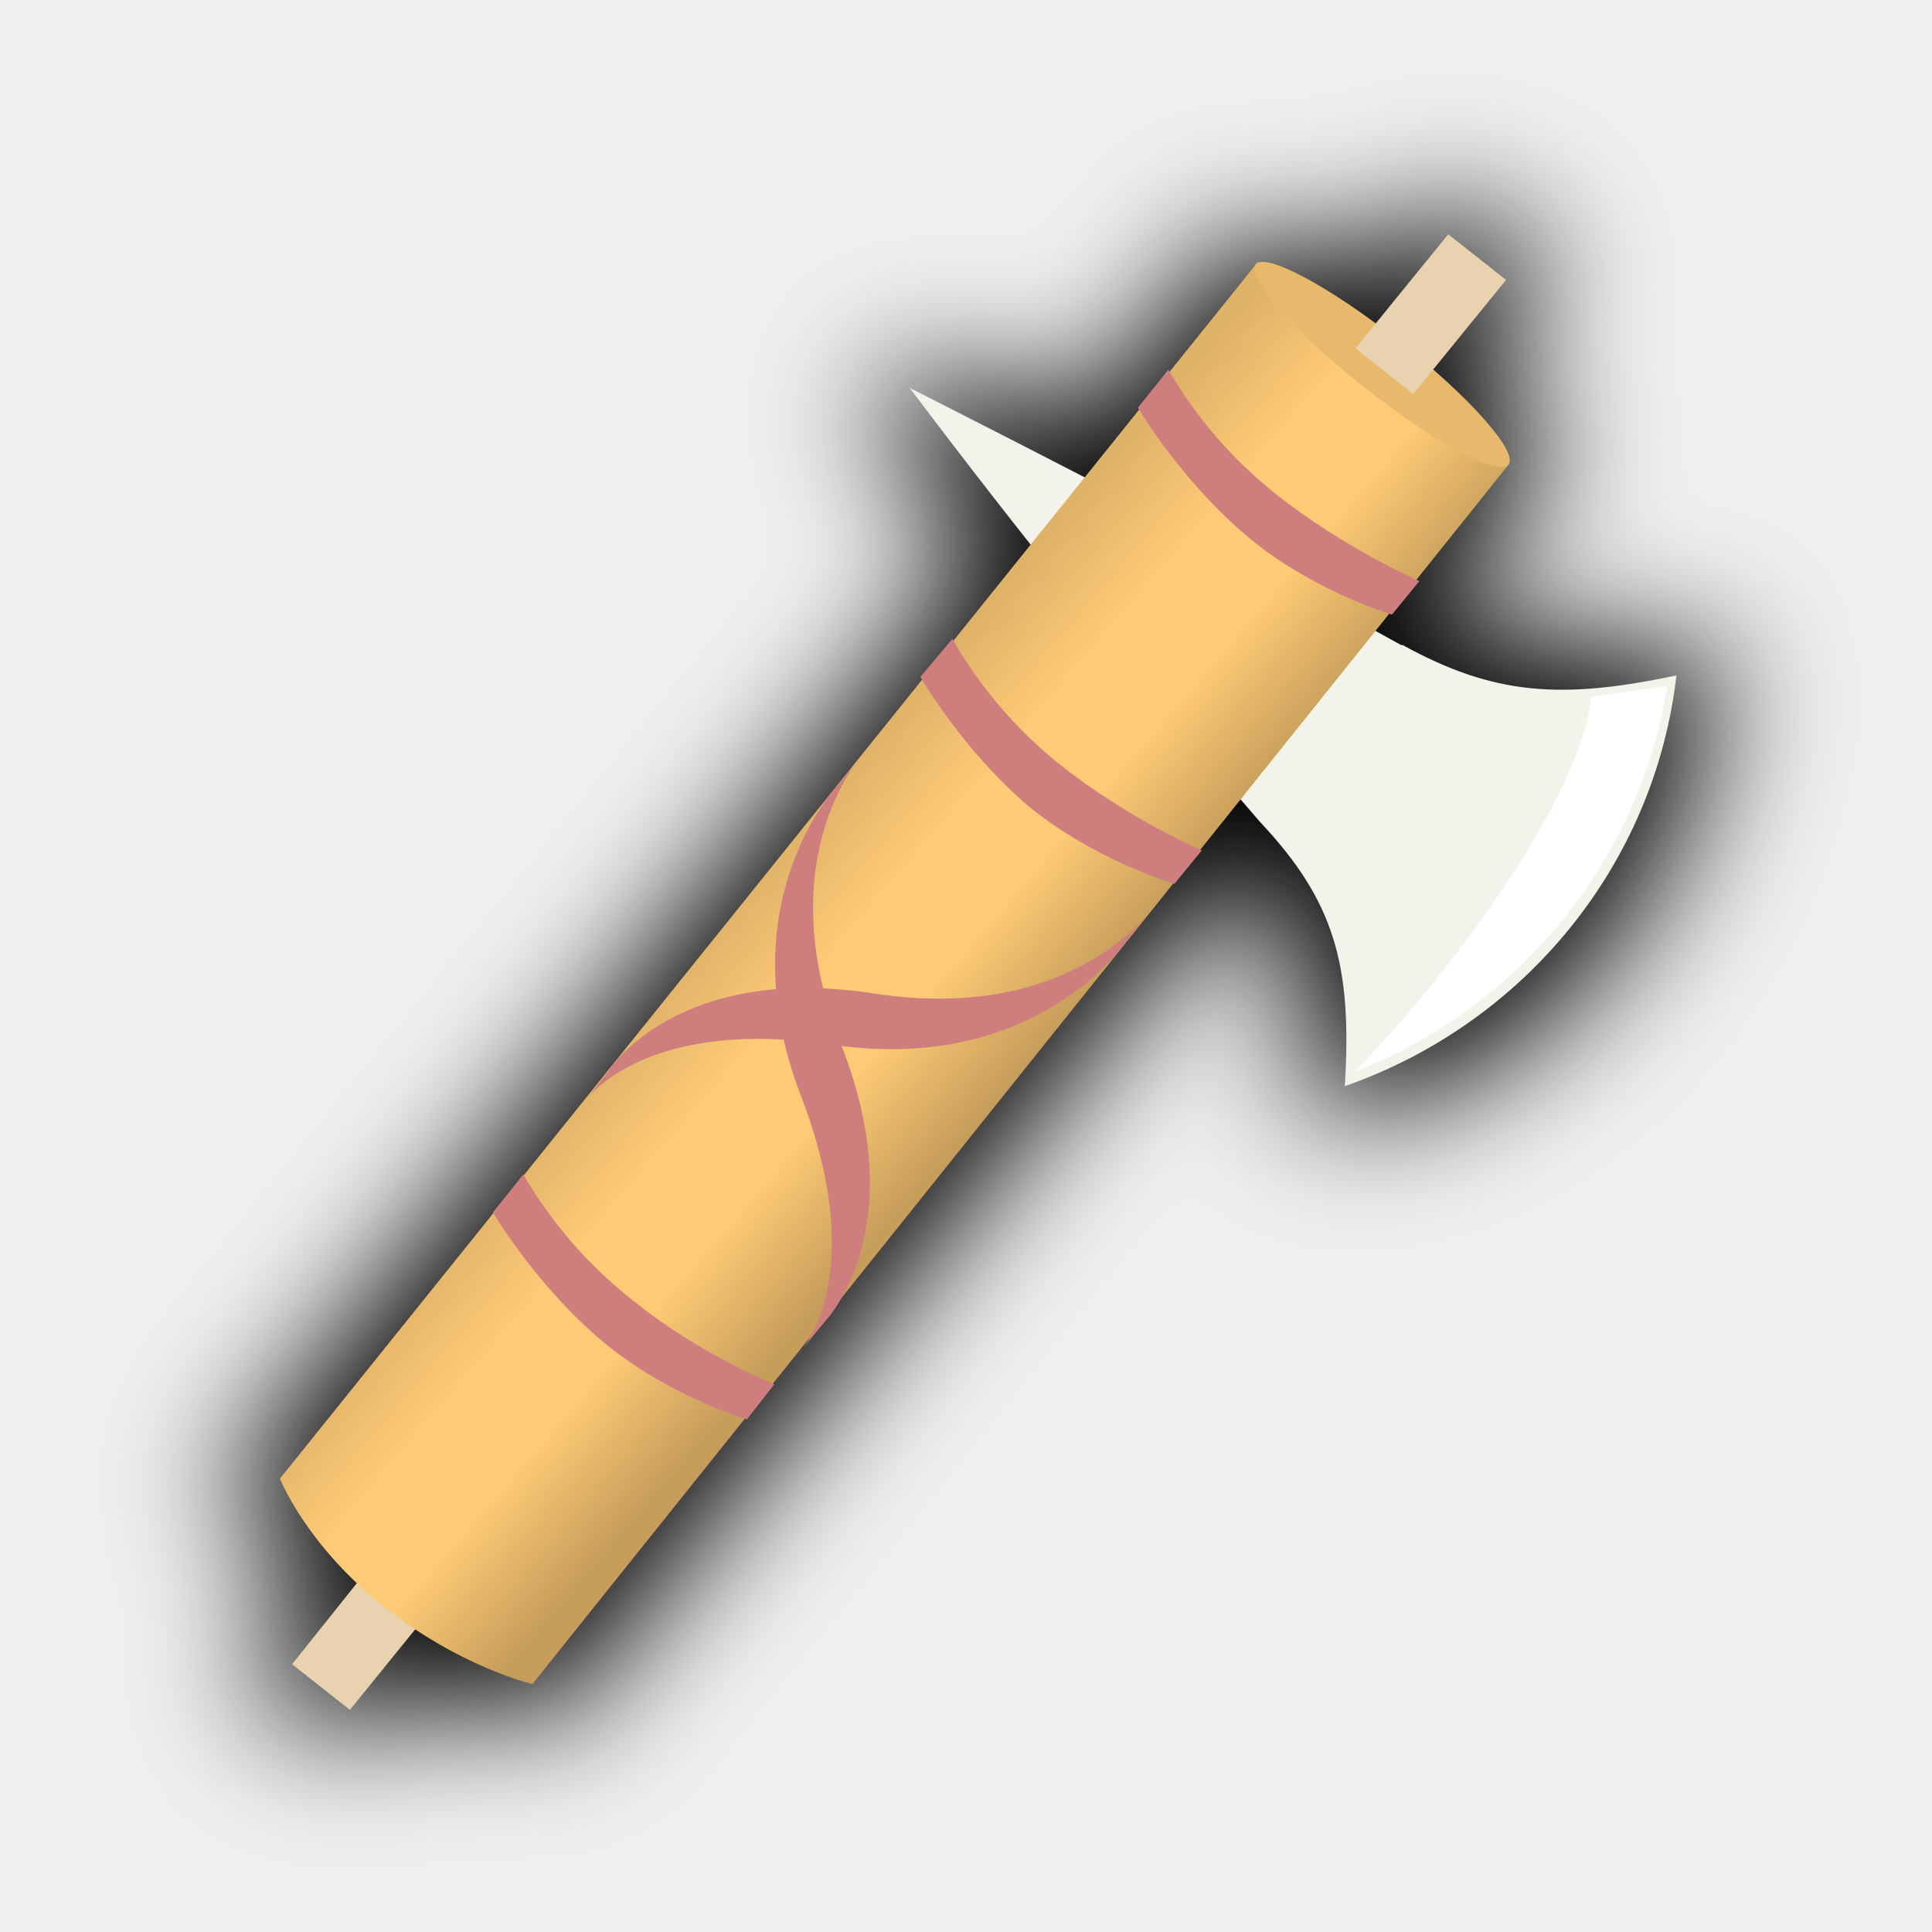
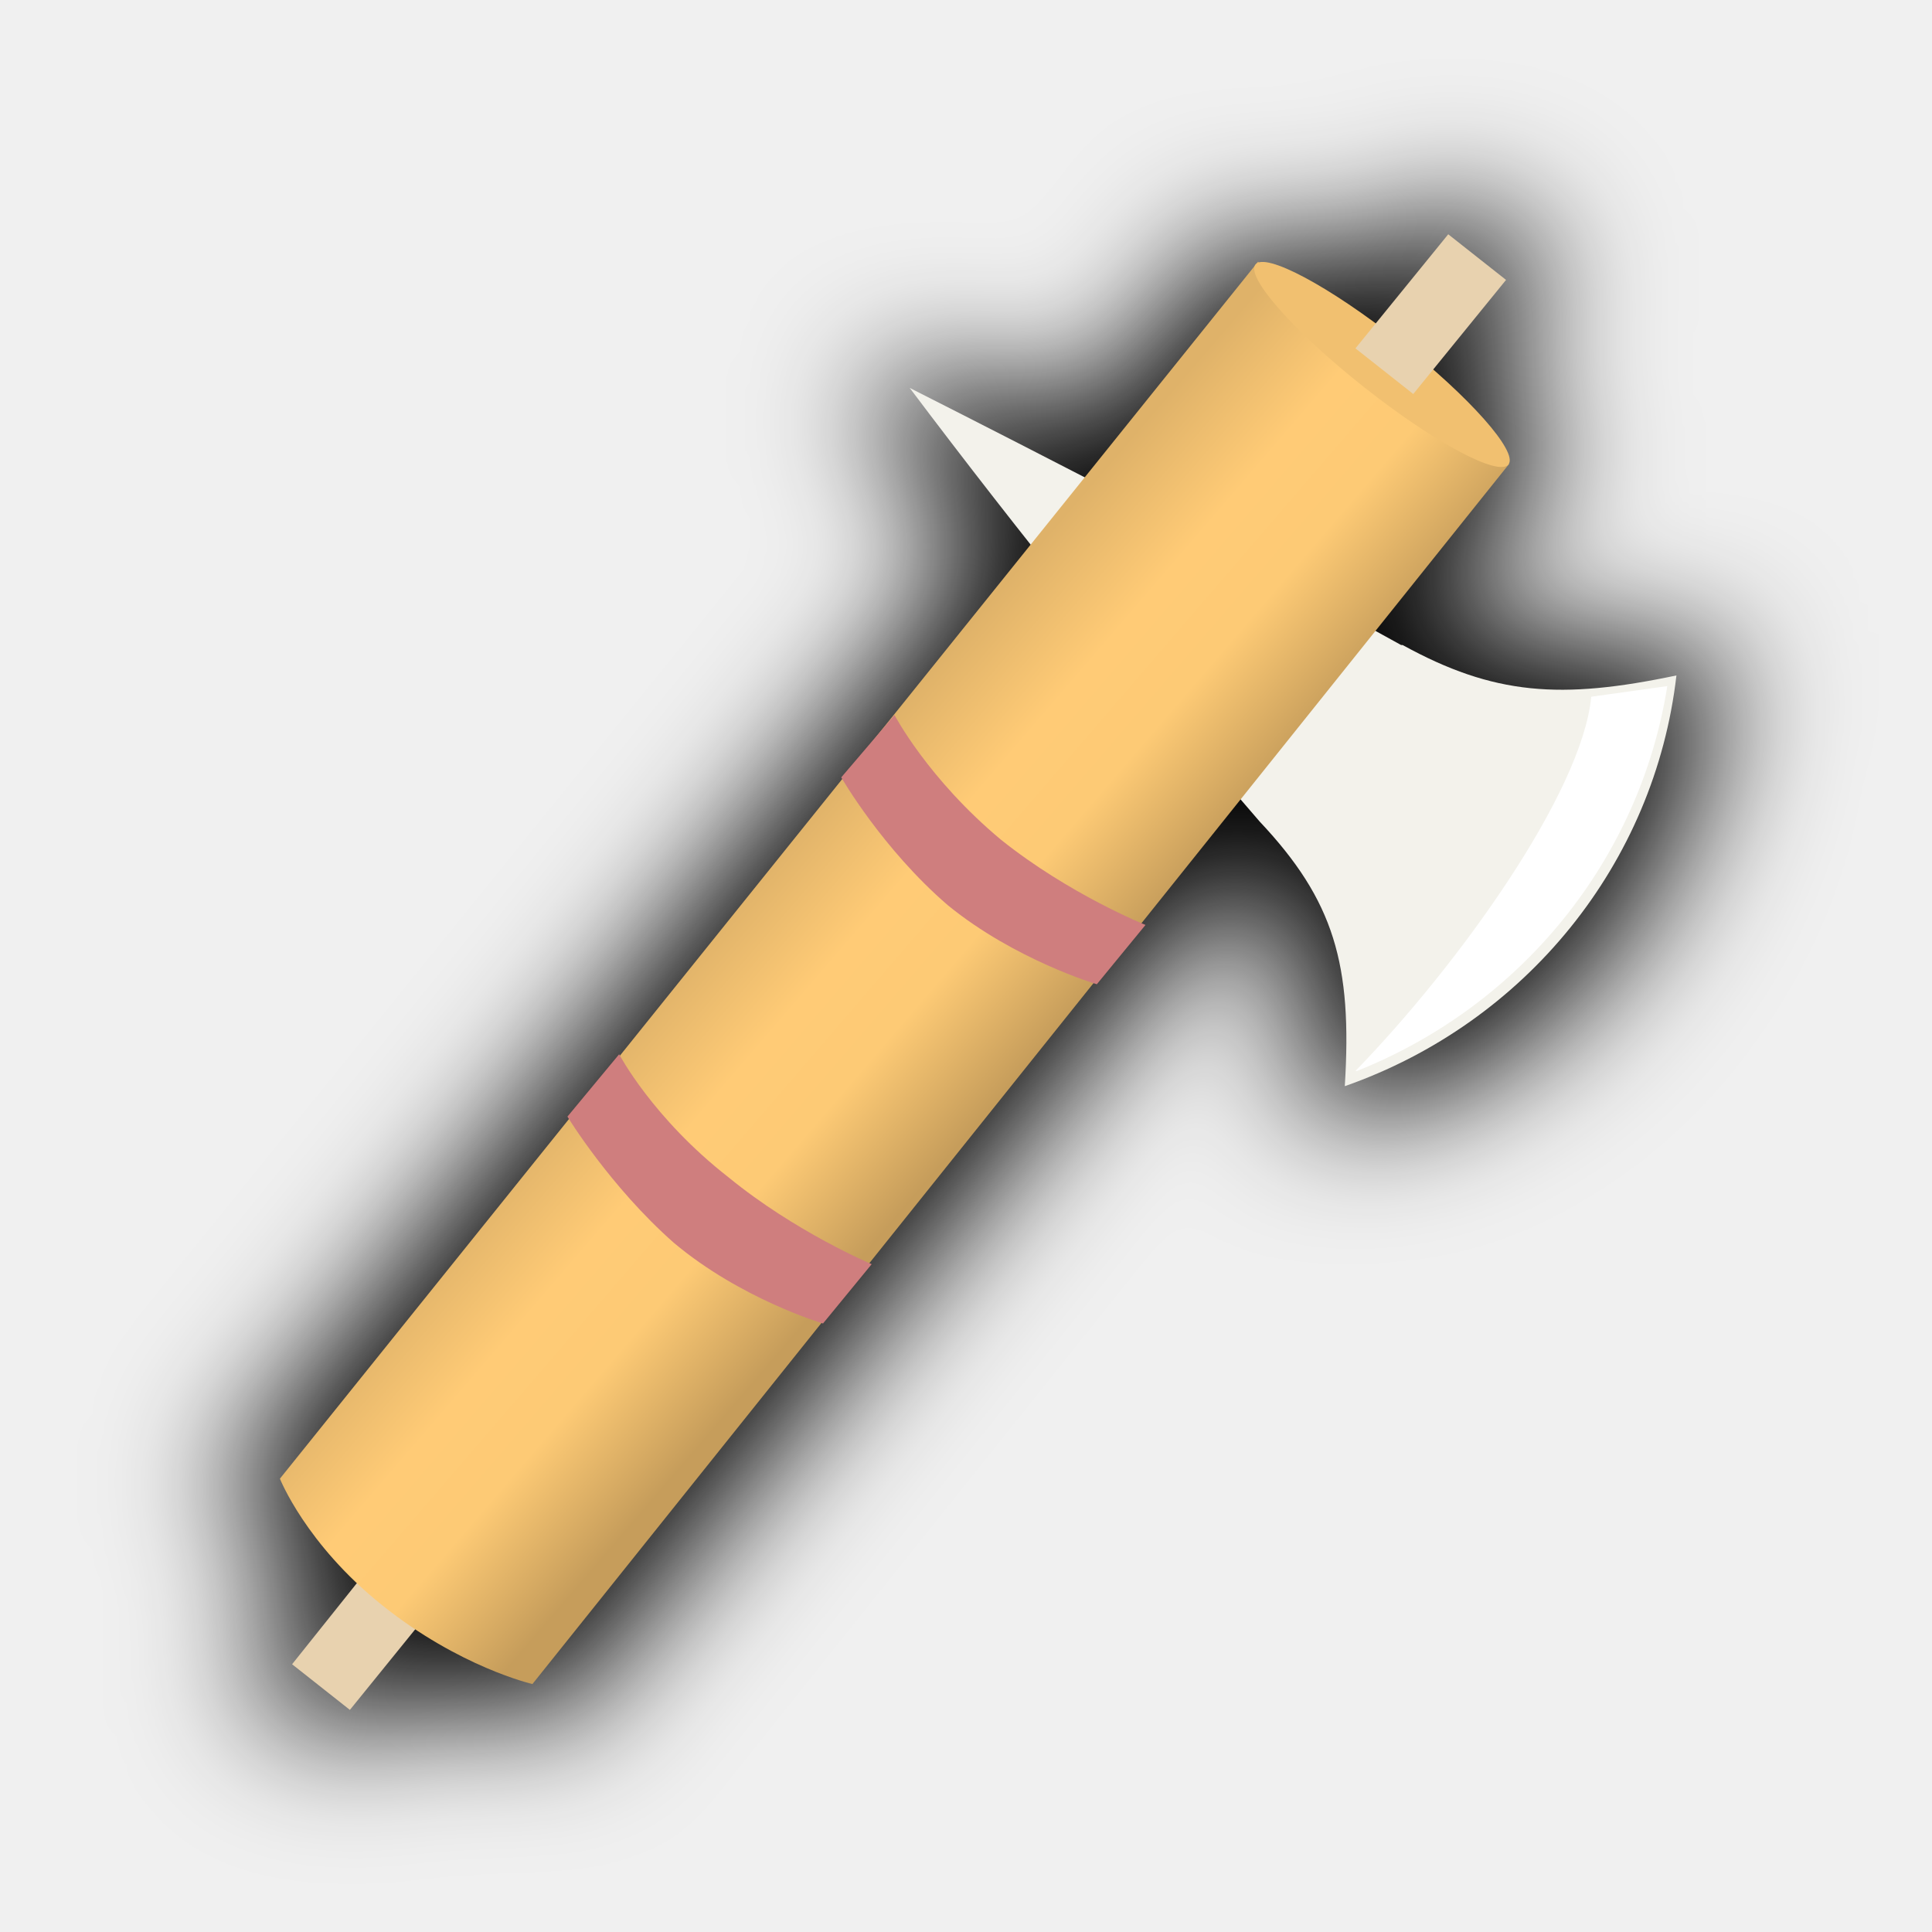
<svg xmlns="http://www.w3.org/2000/svg" xmlns:xlink="http://www.w3.org/1999/xlink" viewBox="0 0 12.7 12.7">
  <defs>
    <linearGradient id="a">
      <stop offset="0" stop-color="#dfb269" />
      <stop offset=".35" stop-color="#ffcb76" />
      <stop offset=".63" stop-color="#fdca75" />
      <stop offset="1" stop-color="#c69d5b" />
    </linearGradient>
    <linearGradient xlink:href="#a" id="c" x1="5.19" y1="5.48" x2="6.84" y2="6.9" gradientUnits="userSpaceOnUse" />
    <filter id="b" x="-.11" y="-.11" width="1.22" height="1.21" color-interpolation-filters="sRGB">
      <feGaussianBlur stdDeviation=".37" />
    </filter>
  </defs>
  <g fill-rule="evenodd" stroke-linejoin="round">
    <path d="m2.27 8.86.45.57-.36.48.5.44.4-.43.6.39 3.91-4.63c.39.29.43 1.07.33 1.43 1.17-.02 2.27-1.3 2.22-2.6-.33.14-1.15.15-1.46-.18l.66-.77-.4-.55.42-.47-.53-.47-.43.5-.64-.36-.92 1.11-.79-.44-.3.32.55.74Z" filter="url(#b)" transform="matrix(1.23092 -.04462 .04377 1.20736 -1.67 -.85)" style="mix-blend-mode:normal" />
    <path fill="#e8d2af" d="m2.99 9.6.38.32-1.07 1.32-.38-.3Z" />
    <path d="M9.22 4.24c.6.33 1.04.36 1.8.2a3.31 3.25-2.07 0 1-2.18 2.7c.05-.8-.07-1.22-.56-1.74a55.17 54.11-2.07 0 1-2.3-2.85S8.06 3.6 9.21 4.24" fill="#f3f2eb" />
    <path d="M8.91 7.04c.68-.7 1.49-1.83 1.55-2.46l.5-.07a3.33 3.27-2.07 0 1-2.04 2.53Z" fill="#fff" />
    <path fill="url(#c)" d="M8.27 1.72s.26.34.75.75c.46.38.9.58.9.58L3.5 11.07s-.48-.11-.99-.52c-.5-.4-.67-.83-.67-.83Z" />
-     <ellipse cx="8.66" cy="-3.75" rx="1.06" ry=".19" transform="matrix(.7848 .61975 -.61014 .7923 0 0)" fill="#e8b96d" />
+     <ellipse cx="8.66" cy="-3.75" rx="1.06" ry=".19" transform="matrix(.7848 .61975 -.61014 .7923 0 0)" fill="#f1c070" />
    <path fill="#e8d2af" d="m9.52 1.54.38.3-.61.75-.38-.3Z" />
-     <path d="M3.24 7.97s.27.46.7.83c.43.37.97.53.97.53l.18-.23s-.5-.2-.94-.56a2.91 2.91 0 0 1-.71-.82Zm2.26-2.8s-.72.76-.24 2.02c.48 1.24-.02 1.72-.02 1.72l.18-.22s.59-.6.11-1.82c-.5-1.27.17-1.95.17-1.95Z" fill="#cf7e7e" />
-     <path d="M7.41 6.18s-.58.88-1.92.69c-1.31-.2-1.67.4-1.67.4L4 7.04s.44-.71 1.74-.51c1.35.21 1.87-.6 1.87-.6zM6.05 4.45s.27.47.7.84c.43.36.97.52.97.52l.18-.22s-.49-.21-.94-.57a2.91 2.91 0 0 1-.7-.82Zm1.43-1.77s.27.46.7.83c.43.37.97.53.97.53l.18-.22s-.5-.22-.94-.57a2.91 2.91 0 0 1-.71-.82Z" fill="#cf7e7e" />
+     <path d="M3.73 7.34s.28.46.7.83c.44.37.98.53.98.53l.32-.39s-.5-.21-.94-.57c-.5-.39-.72-.81-.72-.81Zm1.8-2.23s.27.47.7.84c.44.36.98.52.98.52l.32-.39s-.5-.2-.95-.56c-.48-.4-.7-.82-.7-.82Z" fill="#cf7e7e" />
  </g>
</svg>
